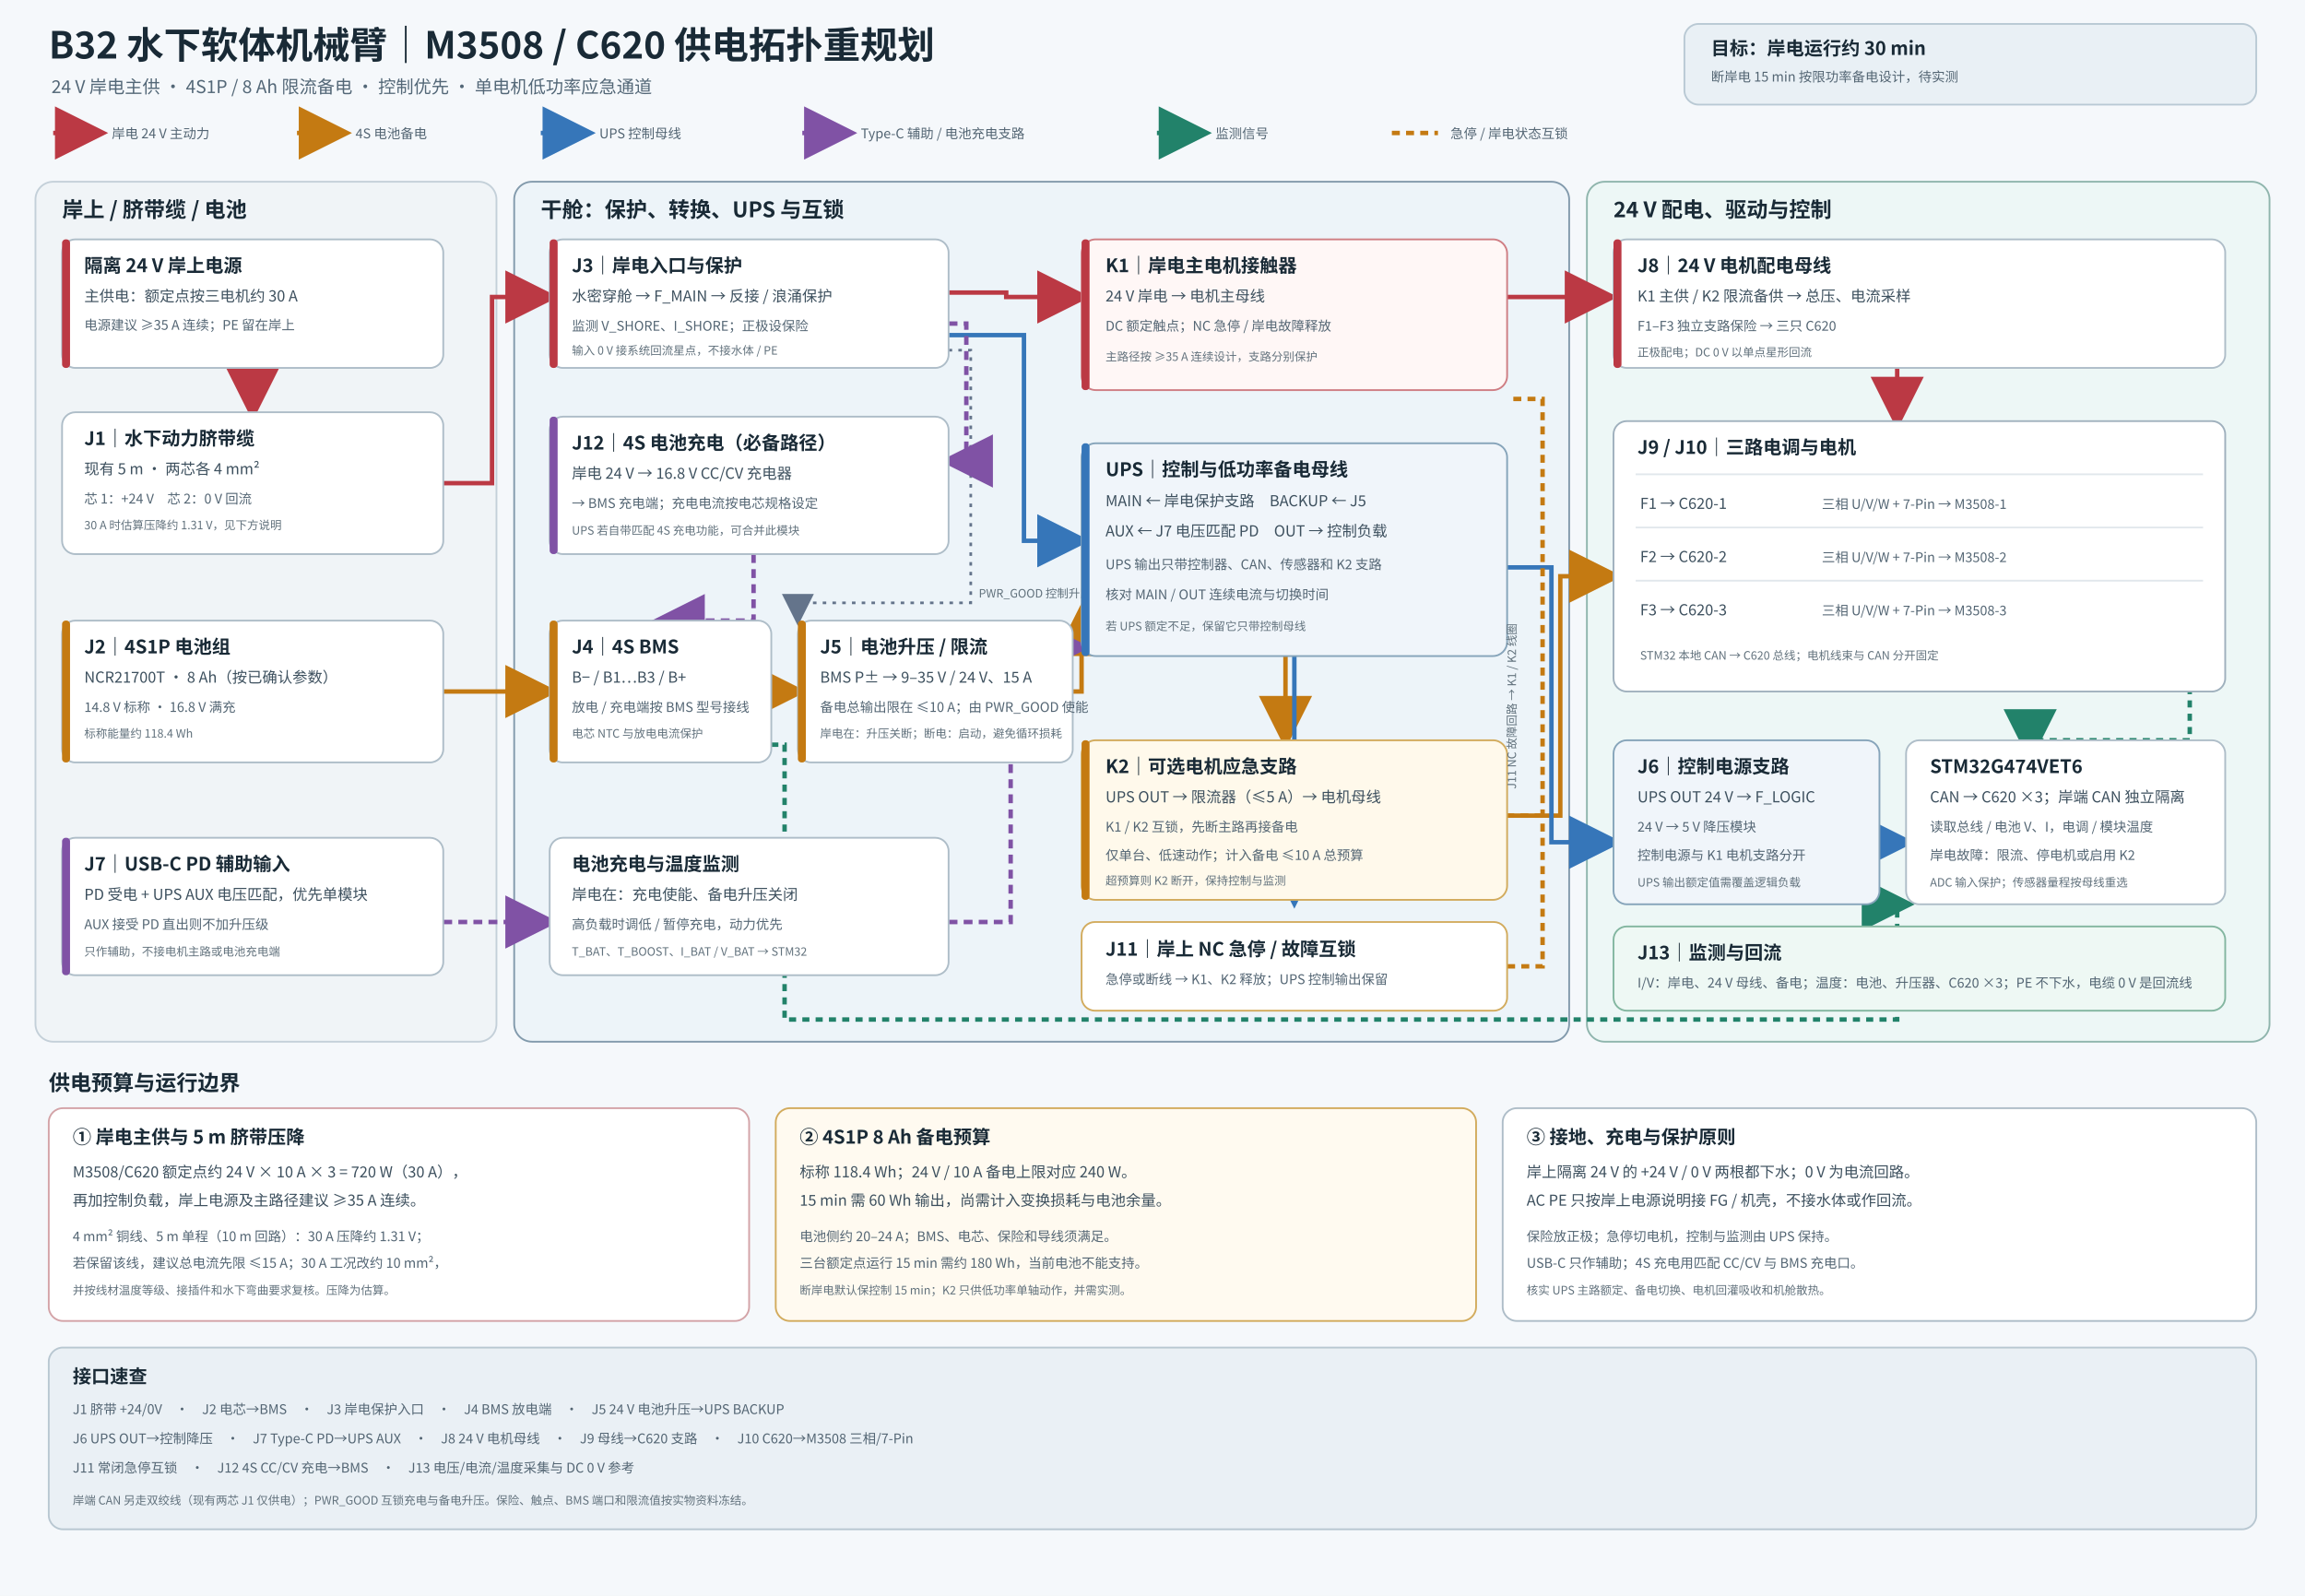
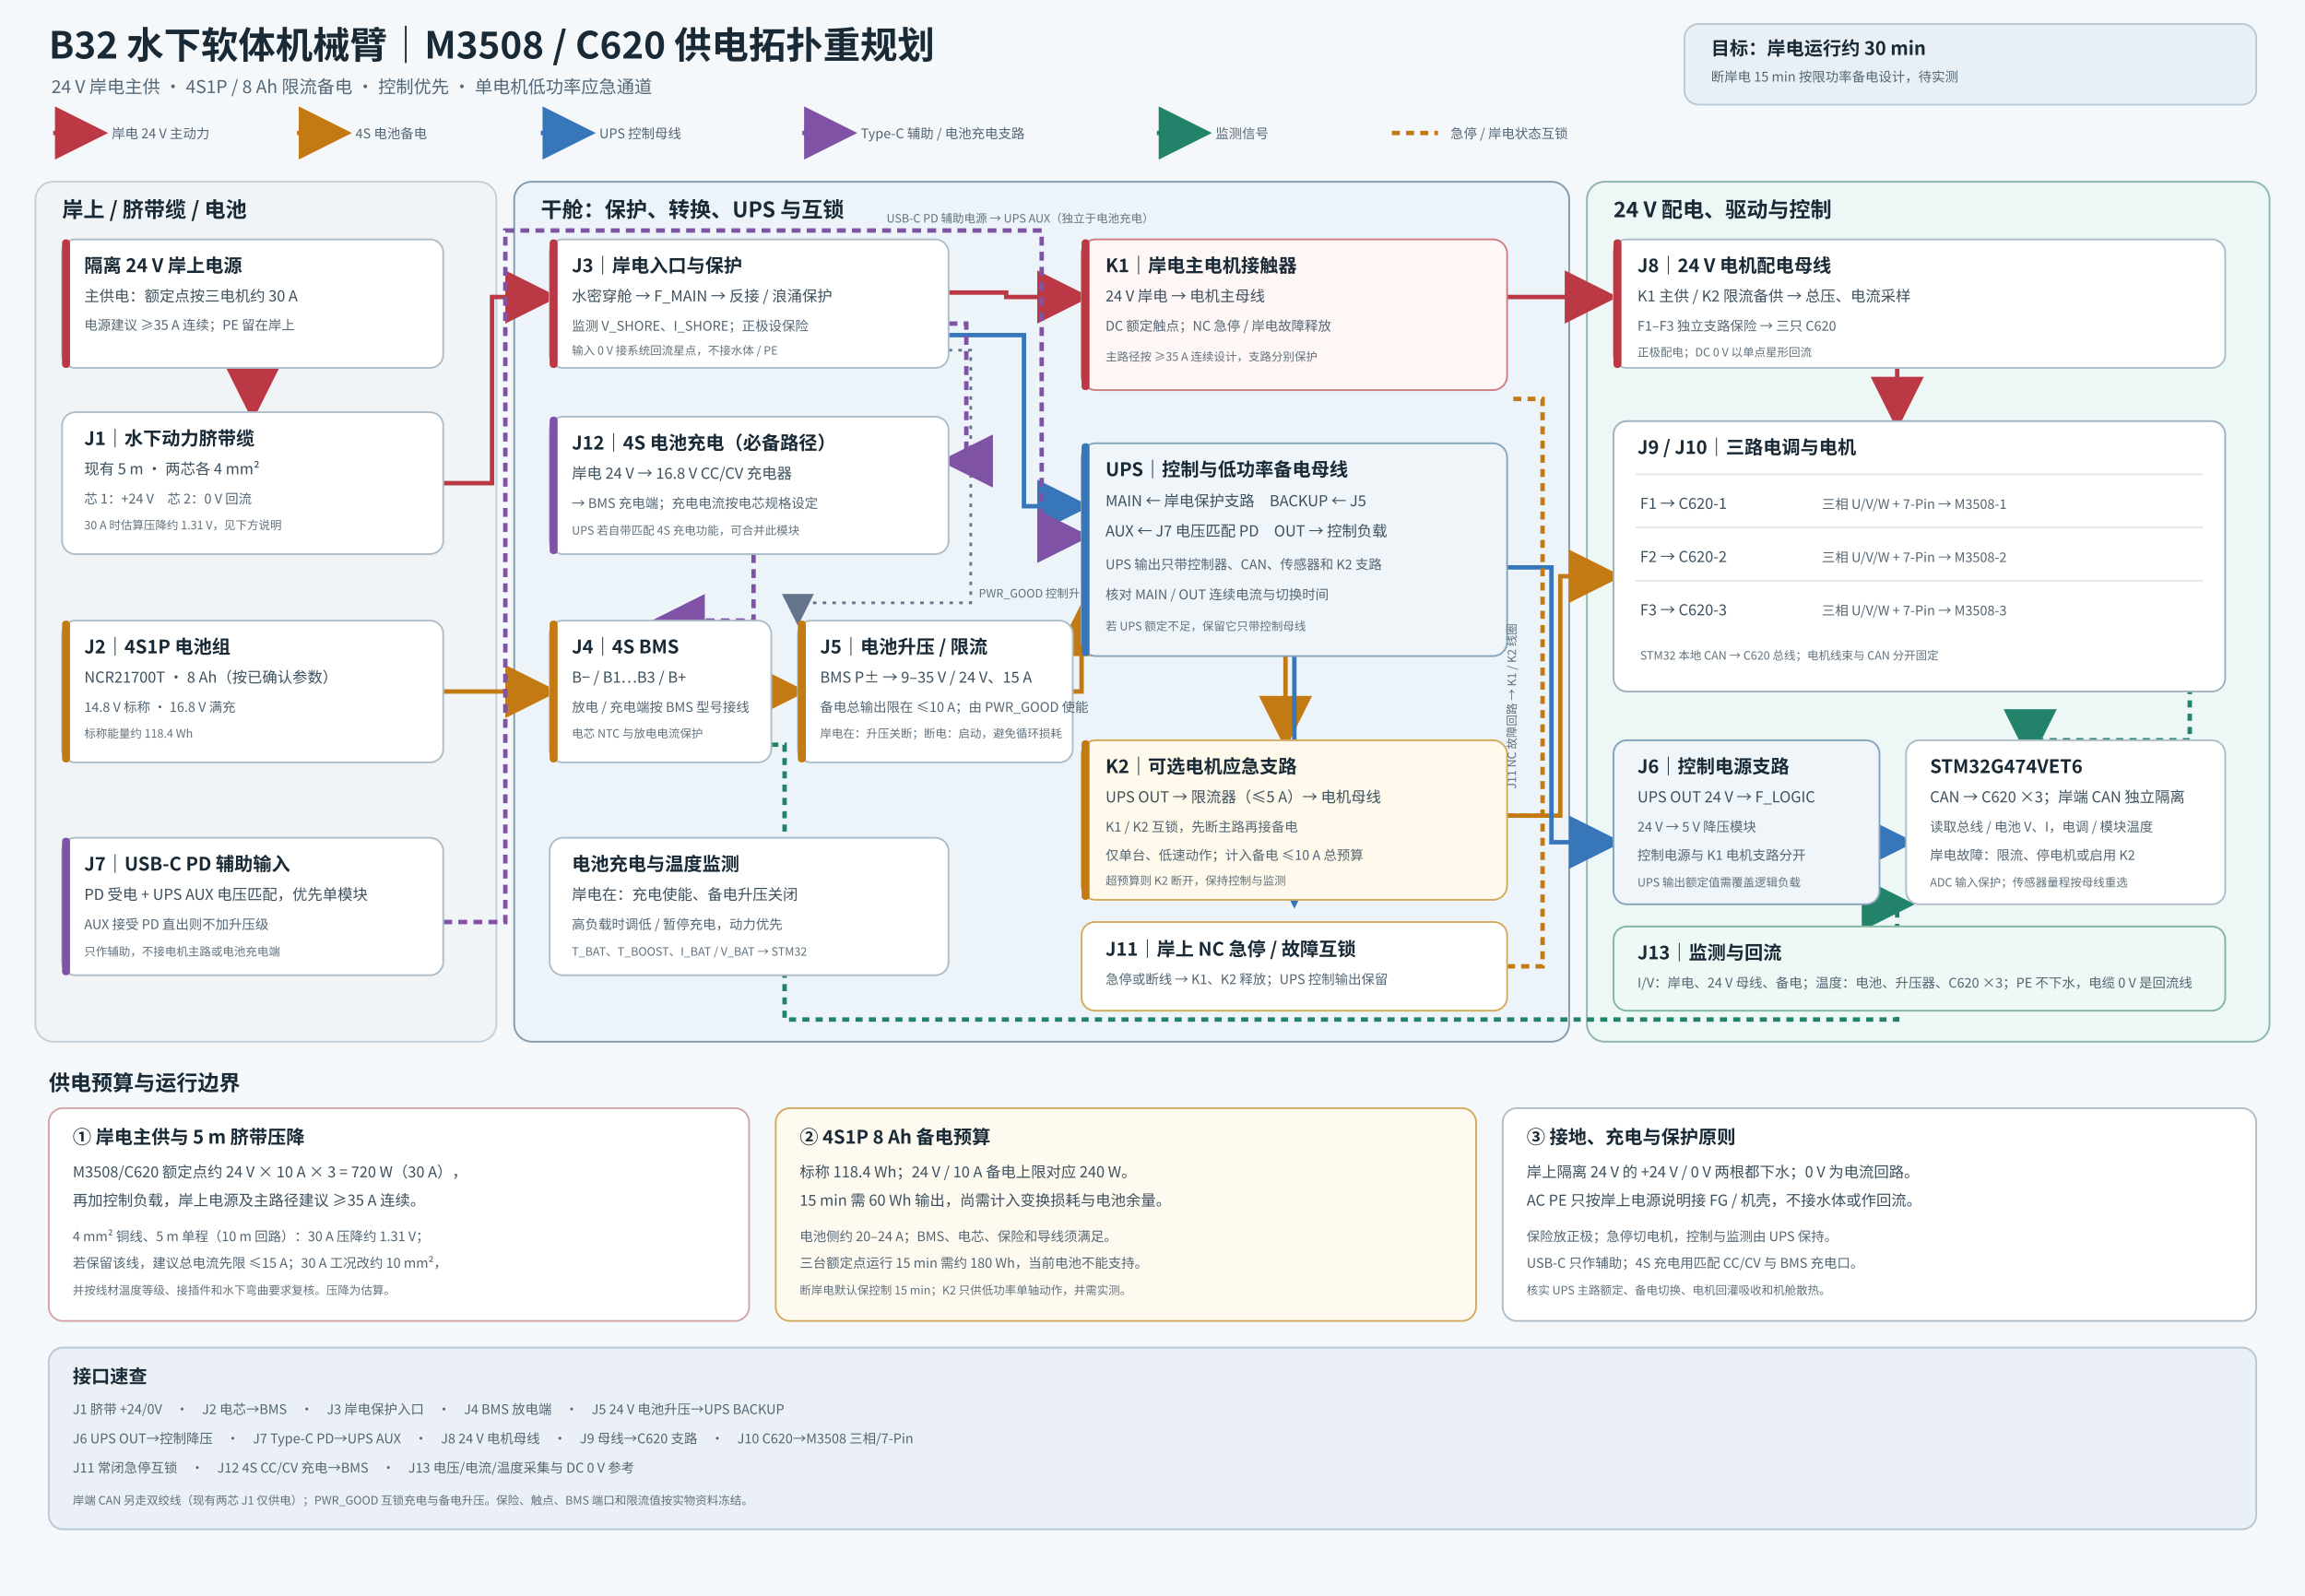
<svg xmlns="http://www.w3.org/2000/svg" width="2600" height="1800" viewBox="0 0 2600 1800" role="img" aria-labelledby="title desc">
  <defs>
    <marker id="arr-red" markerWidth="12" markerHeight="12" refX="10" refY="6" orient="auto">
      <path d="M0 0L12 6L0 12Z" fill="#bb3944" />
    </marker>
    <marker id="arr-amber" markerWidth="12" markerHeight="12" refX="10" refY="6" orient="auto">
      <path d="M0 0L12 6L0 12Z" fill="#c47a12" />
    </marker>
    <marker id="arr-blue" markerWidth="12" markerHeight="12" refX="10" refY="6" orient="auto">
      <path d="M0 0L12 6L0 12Z" fill="#3676b9" />
    </marker>
    <marker id="arr-purple" markerWidth="12" markerHeight="12" refX="10" refY="6" orient="auto">
      <path d="M0 0L12 6L0 12Z" fill="#8052a5" />
    </marker>
    <marker id="arr-green" markerWidth="12" markerHeight="12" refX="10" refY="6" orient="auto">
      <path d="M0 0L12 6L0 12Z" fill="#22826a" />
    </marker>
    <marker id="arr-gray" markerWidth="12" markerHeight="12" refX="10" refY="6" orient="auto">
      <path d="M0 0L12 6L0 12Z" fill="#64748b" />
    </marker>
    <style>
    text{font-family:"Microsoft YaHei","Noto Sans CJK SC",Arial,sans-serif;fill:#192a36}
    .title{font-size:42px;font-weight:700}.sub{font-size:20px;fill:#536777}.zone{font-size:24px;font-weight:700}
    .ct{font-size:21px;font-weight:700}.body{font-size:17px;fill:#3d505e}.small{font-size:15px;fill:#536573}.tiny{font-size:13px;fill:#61717c}
    .panel{stroke-width:2}.card{fill:#fff;stroke:#aebdc8;stroke-width:2}.wire{fill:none;stroke-width:5}
    .shore{stroke:#bb3944;marker-end:url(#arr-red)}.backup{stroke:#c47a12;marker-end:url(#arr-amber)}
    .logic{stroke:#3676b9;marker-end:url(#arr-blue)}.aux{stroke:#8052a5;stroke-dasharray:10 7;marker-end:url(#arr-purple)}
    .sensor{stroke:#22826a;stroke-dasharray:8 7;marker-end:url(#arr-green)}.safety{stroke:#c47a12;stroke-dasharray:9 7}
    .enable{stroke:#64748b;stroke-width:3;stroke-dasharray:4 7;marker-end:url(#arr-gray)}
    .j{font-size:13px;font-weight:700;fill:#263c4c;paint-order:stroke;stroke:#f7fafc;stroke-width:5px;stroke-linejoin:round}
    .label{font-size:14px;font-weight:700;paint-order:stroke;stroke:#f7fafc;stroke-width:5px;stroke-linejoin:round}
  </style>
  </defs>
  <rect width="2600" height="1800" fill="#f5f8fb" />
  <text x="55" y="66" class="title">B32 水下软体机械臂｜M3508 / C620 供电拓扑重规划</text>
  <text x="58" y="105" class="sub">24 V 岸电主供 · 4S1P / 8 Ah 限流备电 · 控制优先 · 单电机低功率应急通道</text>
  <rect x="1900" y="27" width="645" height="91" rx="16" fill="#e9f0f5" stroke="#b9c9d4" stroke-width="2" />
  <text x="1930" y="62" class="ct">目标：岸电运行约 30 min</text>
  <text x="1930" y="92" class="small">断岸电 15 min 按限功率备电设计，待实测</text>
  <line x1="60" y1="150" x2="112" y2="150" class="wire shore" />
  <text x="126" y="156" class="small">岸电 24 V 主动力</text>
  <line x1="335" y1="150" x2="387" y2="150" class="wire backup" />
  <text x="401" y="156" class="small">4S 电池备电</text>
  <line x1="610" y1="150" x2="662" y2="150" class="wire logic" />
  <text x="676" y="156" class="small">UPS 控制母线</text>
  <line x1="905" y1="150" x2="957" y2="150" class="wire aux" />
  <text x="971" y="156" class="small">Type‑C 辅助 / 电池充电支路</text>
  <line x1="1305" y1="150" x2="1357" y2="150" class="wire sensor" />
  <text x="1371" y="156" class="small">监测信号</text>
  <line x1="1570" y1="150" x2="1622" y2="150" class="wire safety" />
  <text x="1636" y="156" class="small">急停 / 岸电状态互锁</text>
  <rect x="40" y="205" width="520" height="970" rx="20" fill="#f0f4f7" stroke="#c4d0d9" class="panel" />
  <rect x="580" y="205" width="1190" height="970" rx="20" fill="#edf4f9" stroke="#829aac" class="panel" />
  <rect x="1790" y="205" width="770" height="970" rx="20" fill="#edf7f6" stroke="#8fb5ad" class="panel" />
  <text x="70" y="245" class="zone">岸上 / 脐带缆 / 电池</text>
  <text x="610" y="245" class="zone">干舱：保护、转换、UPS 与互锁</text>
  <text x="1820" y="245" class="zone">24 V 配电、驱动与控制</text>
  <path d="M285 415V465" class="wire shore" />
  <path d="M500 545H555V335H620" class="wire shore" />
  <path d="M1070 330H1135V335H1220" class="wire shore" />
-   <path d="M1070 378H1155V610H1220" class="wire logic" />
+   <path d="M1070 378H1155V571H1220" class="wire logic" />
  <path d="M1070 395H1095V680H900V700" class="wire enable" />
  <text x="1104" y="674" class="tiny">PWR_GOOD 控制升压使能</text>
  <path d="M1700 335H1815" class="wire shore" />
  <path d="M2140 415V475" class="wire shore" />
  <path d="M500 780H620" class="wire backup" />
  <path d="M870 780H900" class="wire backup" />
  <path d="M1210 780H1220V690" class="wire backup" />
  <path d="M1450 740V835" class="wire backup" />
  <path d="M1700 920H1760V650H1820" class="wire backup" />
-   <path d="M500 1040H620" class="wire aux" />
-   <path d="M1070 1040H1140V730H1220" class="wire aux" />
+   <path d="M500 1040H570V260H1175V605H1220" class="wire aux" />
+   <text x="1000" y="251" class="tiny">USB‑C PD 辅助电源 → UPS AUX（独立于电池充电）</text>
  <path d="M1700 640H1750V950H1820" class="wire logic" />
  <path d="M2120 950H2150" class="wire logic" />
  <path d="M1460 740V1015" class="wire logic" />
  <path d="M1700 1090H1740V450H1700" class="wire safety" />
  <path d="M1740 920H1700" class="wire safety" />
  <path d="M2470 760V835H2290V850" class="wire sensor" />
  <path d="M870 840H885V1150H2140V1020H2150" class="wire sensor" />
  <path d="M1070 365H1090V520H1070" class="wire aux" />
  <path d="M850 625V700H745" class="wire aux" />
  <rect x="70" y="270" width="430" height="145" rx="15" class="card" />
  <rect x="70" y="270" width="9" height="145" rx="4" fill="#bb3944" />
  <text x="95" y="307" class="ct">隔离 24 V 岸上电源</text>
  <text x="95" y="340" class="body">主供电：额定点按三电机约 30 A</text>
  <text x="95" y="372" class="small">电源建议 ≥35 A 连续；PE 留在岸上</text>
  <rect x="70" y="465" width="430" height="160" rx="15" class="card" />
  <text x="95" y="502" class="ct">J1｜水下动力脐带缆</text>
  <text x="95" y="535" class="body">现有 5 m · 两芯各 4 mm²</text>
  <text x="95" y="568" class="small">芯 1：+24 V　芯 2：0 V 回流</text>
  <text x="95" y="597" class="tiny">30 A 时估算压降约 1.31 V，见下方说明</text>
  <rect x="70" y="700" width="430" height="160" rx="15" class="card" />
  <rect x="70" y="700" width="9" height="160" rx="4" fill="#c47a12" />
  <text x="95" y="737" class="ct">J2｜4S1P 电池组</text>
  <text x="95" y="770" class="body">NCR21700T · 8 Ah（按已确认参数）</text>
  <text x="95" y="803" class="small">14.8 V 标称 · 16.8 V 满充</text>
  <text x="95" y="832" class="tiny">标称能量约 118.4 Wh</text>
  <rect x="70" y="945" width="430" height="155" rx="15" class="card" />
  <rect x="70" y="945" width="9" height="155" rx="4" fill="#8052a5" />
  <text x="95" y="982" class="ct">J7｜USB‑C PD 辅助输入</text>
  <text x="95" y="1015" class="body">PD 受电 + UPS AUX 电压匹配，优先单模块</text>
  <text x="95" y="1048" class="small">AUX 接受 PD 直出则不加升压级</text>
  <text x="95" y="1078" class="tiny">只作辅助，不接电机主路或电池充电端</text>
  <rect x="620" y="270" width="450" height="145" rx="15" class="card" />
  <rect x="620" y="270" width="9" height="145" rx="4" fill="#bb3944" />
  <text x="645" y="307" class="ct">J3｜岸电入口与保护</text>
  <text x="645" y="340" class="body">水密穿舱 → F_MAIN → 反接 / 浪涌保护</text>
  <text x="645" y="373" class="small">监测 V_SHORE、I_SHORE；正极设保险</text>
  <text x="645" y="400" class="tiny">输入 0 V 接系统回流星点，不接水体 / PE</text>
  <rect x="620" y="470" width="450" height="155" rx="15" class="card" />
  <rect x="620" y="470" width="9" height="155" rx="4" fill="#8052a5" />
  <text x="645" y="507" class="ct">J12｜4S 电池充电（必备路径）</text>
  <text x="645" y="540" class="body">岸电 24 V → 16.8 V CC/CV 充电器</text>
  <text x="645" y="573" class="small">→ BMS 充电端；充电电流按电芯规格设定</text>
  <text x="645" y="603" class="tiny">UPS 若自带匹配 4S 充电功能，可合并此模块</text>
  <rect x="620" y="700" width="250" height="160" rx="15" class="card" />
  <rect x="620" y="700" width="9" height="160" rx="4" fill="#c47a12" />
  <text x="645" y="737" class="ct">J4｜4S BMS</text>
  <text x="645" y="770" class="body">B− / B1…B3 / B+</text>
  <text x="645" y="803" class="small">放电 / 充电端按 BMS 型号接线</text>
  <text x="645" y="832" class="tiny">电芯 NTC 与放电电流保护</text>
  <rect x="900" y="700" width="310" height="160" rx="15" class="card" />
  <rect x="900" y="700" width="9" height="160" rx="4" fill="#c47a12" />
  <text x="925" y="737" class="ct">J5｜电池升压 / 限流</text>
  <text x="925" y="770" class="body">BMS P± → 9–35 V / 24 V、15 A</text>
  <text x="925" y="803" class="small">备电总输出限在 ≤10 A；由 PWR_GOOD 使能</text>
  <text x="925" y="832" class="tiny">岸电在：升压关断；断电：启动，避免循环损耗</text>
  <rect x="620" y="945" width="450" height="155" rx="15" class="card" />
  <text x="645" y="982" class="ct">电池充电与温度监测</text>
  <text x="645" y="1015" class="body">岸电在：充电使能、备电升压关闭</text>
  <text x="645" y="1048" class="small">高负载时调低 / 暂停充电，动力优先</text>
  <text x="645" y="1078" class="tiny">T_BAT、T_BOOST、I_BAT / V_BAT → STM32</text>
  <rect x="1220" y="270" width="480" height="170" rx="16" fill="#fff7f6" stroke="#cf7d83" stroke-width="2" />
  <rect x="1220" y="270" width="9" height="170" rx="4" fill="#bb3944" />
  <text x="1247" y="307" class="ct">K1｜岸电主电机接触器</text>
  <text x="1247" y="340" class="body">24 V 岸电 → 电机主母线</text>
  <text x="1247" y="373" class="small">DC 额定触点；NC 急停 / 岸电故障释放</text>
  <text x="1247" y="407" class="tiny">主路径按 ≥35 A 连续设计，支路分别保护</text>
  <rect x="1220" y="500" width="480" height="240" rx="16" fill="#f0f5fa" stroke="#86a4ba" stroke-width="2" />
  <rect x="1220" y="500" width="9" height="240" rx="4" fill="#3676b9" />
  <text x="1247" y="537" class="ct">UPS｜控制与低功率备电母线</text>
  <text x="1247" y="571" class="body">MAIN ← 岸电保护支路　BACKUP ← J5</text>
  <text x="1247" y="605" class="body">AUX ← J7 电压匹配 PD　OUT → 控制负载</text>
  <text x="1247" y="642" class="small">UPS 输出只带控制器、CAN、传感器和 K2 支路</text>
  <text x="1247" y="676" class="small">核对 MAIN / OUT 连续电流与切换时间</text>
  <text x="1247" y="711" class="tiny">若 UPS 额定不足，保留它只带控制母线</text>
  <rect x="1220" y="835" width="480" height="180" rx="16" fill="#fff9eb" stroke="#d2ab5d" stroke-width="2" />
  <rect x="1220" y="835" width="9" height="180" rx="4" fill="#c47a12" />
  <text x="1247" y="872" class="ct">K2｜可选电机应急支路</text>
  <text x="1247" y="905" class="body">UPS OUT → 限流器（≤5 A）→ 电机母线</text>
  <text x="1247" y="938" class="small">K1 / K2 互锁，先断主路再接备电</text>
  <text x="1247" y="970" class="small">仅单台、低速动作；计入备电 ≤10 A 总预算</text>
  <text x="1247" y="998" class="tiny">超预算则 K2 断开，保持控制与监测</text>
  <rect x="1220" y="1040" width="480" height="100" rx="15" fill="#fff" stroke="#d2ab5d" stroke-width="2" />
  <text x="1247" y="1078" class="ct">J11｜岸上 NC 急停 / 故障互锁</text>
  <text x="1247" y="1110" class="small">急停或断线 → K1、K2 释放；UPS 控制输出保留</text>
  <rect x="1820" y="270" width="690" height="145" rx="15" class="card" />
  <rect x="1820" y="270" width="9" height="145" rx="4" fill="#bb3944" />
  <text x="1847" y="307" class="ct">J8｜24 V 电机配电母线</text>
  <text x="1847" y="340" class="body">K1 主供 / K2 限流备供 → 总压、电流采样</text>
  <text x="1847" y="373" class="small">F1–F3 独立支路保险 → 三只 C620</text>
  <text x="1847" y="402" class="tiny">正极配电；DC 0 V 以单点星形回流</text>
  <rect x="1820" y="475" width="690" height="305" rx="15" fill="#fff" stroke="#9fb0bd" stroke-width="2" />
  <text x="1847" y="512" class="ct">J9 / J10｜三路电调与电机</text>
  <line x1="1845" y1="535" x2="2485" y2="535" stroke="#e1e7ec" stroke-width="2" />
  <text x="1850" y="574" class="body">F1 → C620‑1</text>
  <text x="2055" y="574" class="small">三相 U/V/W + 7‑Pin → M3508‑1</text>
  <line x1="1845" y1="595" x2="2485" y2="595" stroke="#e1e7ec" stroke-width="2" />
  <text x="1850" y="634" class="body">F2 → C620‑2</text>
  <text x="2055" y="634" class="small">三相 U/V/W + 7‑Pin → M3508‑2</text>
  <line x1="1845" y1="655" x2="2485" y2="655" stroke="#e1e7ec" stroke-width="2" />
  <text x="1850" y="694" class="body">F3 → C620‑3</text>
  <text x="2055" y="694" class="small">三相 U/V/W + 7‑Pin → M3508‑3</text>
  <text x="1850" y="744" class="tiny">STM32 本地 CAN → C620 总线；电机线束与 CAN 分开固定</text>
  <rect x="1820" y="835" width="300" height="185" rx="15" fill="#f0f5fa" stroke="#86a4ba" stroke-width="2" />
  <text x="1847" y="872" class="ct">J6｜控制电源支路</text>
  <text x="1847" y="905" class="body">UPS OUT 24 V → F_LOGIC</text>
  <text x="1847" y="938" class="small">24 V → 5 V 降压模块</text>
  <text x="1847" y="970" class="small">控制电源与 K1 电机支路分开</text>
  <text x="1847" y="1000" class="tiny">UPS 输出额定值需覆盖逻辑负载</text>
  <rect x="2150" y="835" width="360" height="185" rx="15" class="card" />
  <text x="2177" y="872" class="ct">STM32G474VET6</text>
  <text x="2177" y="905" class="body">CAN → C620 ×3；岸端 CAN 独立隔离</text>
  <text x="2177" y="938" class="small">读取总线 / 电池 V、I，电调 / 模块温度</text>
  <text x="2177" y="970" class="small">岸电故障：限流、停电机或启用 K2</text>
  <text x="2177" y="1000" class="tiny">ADC 输入保护；传感器量程按母线重选</text>
  <rect x="1820" y="1045" width="690" height="95" rx="15" fill="#eef8f4" stroke="#83b6a0" stroke-width="2" />
  <text x="1847" y="1082" class="ct">J13｜监测与回流</text>
  <text x="1847" y="1114" class="small">I/V：岸电、24 V 母线、备电；温度：电池、升压器、C620 ×3；PE 不下水，电缆 0 V 是回流线</text>
  <text x="1710" y="890" class="tiny" transform="rotate(-90 1710 890)">J11 NC 故障回路 → K1 / K2 线圈</text>
  <text x="55" y="1230" class="zone">供电预算与运行边界</text>
  <rect x="55" y="1250" width="790" height="240" rx="16" fill="#fff" stroke="#d3a3a7" stroke-width="2" />
  <text x="82" y="1290" class="ct">① 岸电主供与 5 m 脐带压降</text>
  <text x="82" y="1328" class="body">M3508/C620 额定点约 24 V × 10 A × 3 = 720 W（30 A），</text>
  <text x="82" y="1360" class="body">再加控制负载，岸上电源及主路径建议 ≥35 A 连续。</text>
  <text x="82" y="1400" class="small">4 mm² 铜线、5 m 单程（10 m 回路）：30 A 压降约 1.31 V；</text>
  <text x="82" y="1430" class="small">若保留该线，建议总电流先限 ≤15 A；30 A 工况改约 10 mm²，</text>
  <text x="82" y="1460" class="tiny">并按线材温度等级、接插件和水下弯曲要求复核。压降为估算。</text>
  <rect x="875" y="1250" width="790" height="240" rx="16" fill="#fffaf0" stroke="#d2ab5d" stroke-width="2" />
  <text x="902" y="1290" class="ct">② 4S1P 8 Ah 备电预算</text>
  <text x="902" y="1328" class="body">标称 118.4 Wh；24 V / 10 A 备电上限对应 240 W。</text>
  <text x="902" y="1360" class="body">15 min 需 60 Wh 输出，尚需计入变换损耗与电池余量。</text>
  <text x="902" y="1400" class="small">电池侧约 20–24 A；BMS、电芯、保险和导线须满足。</text>
  <text x="902" y="1430" class="small">三台额定点运行 15 min 需约 180 Wh，当前电池不能支持。</text>
  <text x="902" y="1460" class="tiny">断岸电默认保控制 15 min；K2 只供低功率单轴动作，并需实测。</text>
  <rect x="1695" y="1250" width="850" height="240" rx="16" fill="#fff" stroke="#aebdc8" stroke-width="2" />
  <text x="1722" y="1290" class="ct">③ 接地、充电与保护原则</text>
  <text x="1722" y="1328" class="body">岸上隔离 24 V 的 +24 V / 0 V 两根都下水；0 V 为电流回路。</text>
  <text x="1722" y="1360" class="body">AC PE 只按岸上电源说明接 FG / 机壳，不接水体或作回流。</text>
  <text x="1722" y="1400" class="small">保险放正极；急停切电机，控制与监测由 UPS 保持。</text>
  <text x="1722" y="1430" class="small">USB‑C 只作辅助；4S 充电用匹配 CC/CV 与 BMS 充电口。</text>
  <text x="1722" y="1460" class="tiny">核实 UPS 主路额定、备电切换、电机回灌吸收和机舱散热。</text>
  <rect x="55" y="1520" width="2490" height="205" rx="16" fill="#eaf0f5" stroke="#b8c7d1" stroke-width="2" />
  <text x="82" y="1560" class="ct">接口速查</text>
  <text x="82" y="1595" class="small">J1 脐带 +24/0V　·　J2 电芯→BMS　·　J3 岸电保护入口　·　J4 BMS 放电端　·　J5 24 V 电池升压→UPS BACKUP</text>
  <text x="82" y="1628" class="small">J6 UPS OUT→控制降压　·　J7 Type‑C PD→UPS AUX　·　J8 24 V 电机母线　·　J9 母线→C620 支路　·　J10 C620→M3508 三相/7‑Pin</text>
  <text x="82" y="1661" class="small">J11 常闭急停互锁　·　J12 4S CC/CV 充电→BMS　·　J13 电压/电流/温度采集与 DC 0 V 参考</text>
  <text x="82" y="1697" class="tiny">岸端 CAN 另走双绞线（现有两芯 J1 仅供电）；PWR_GOOD 互锁充电与备电升压。保险、触点、BMS 端口和限流值按实物资料冻结。</text>
</svg>
